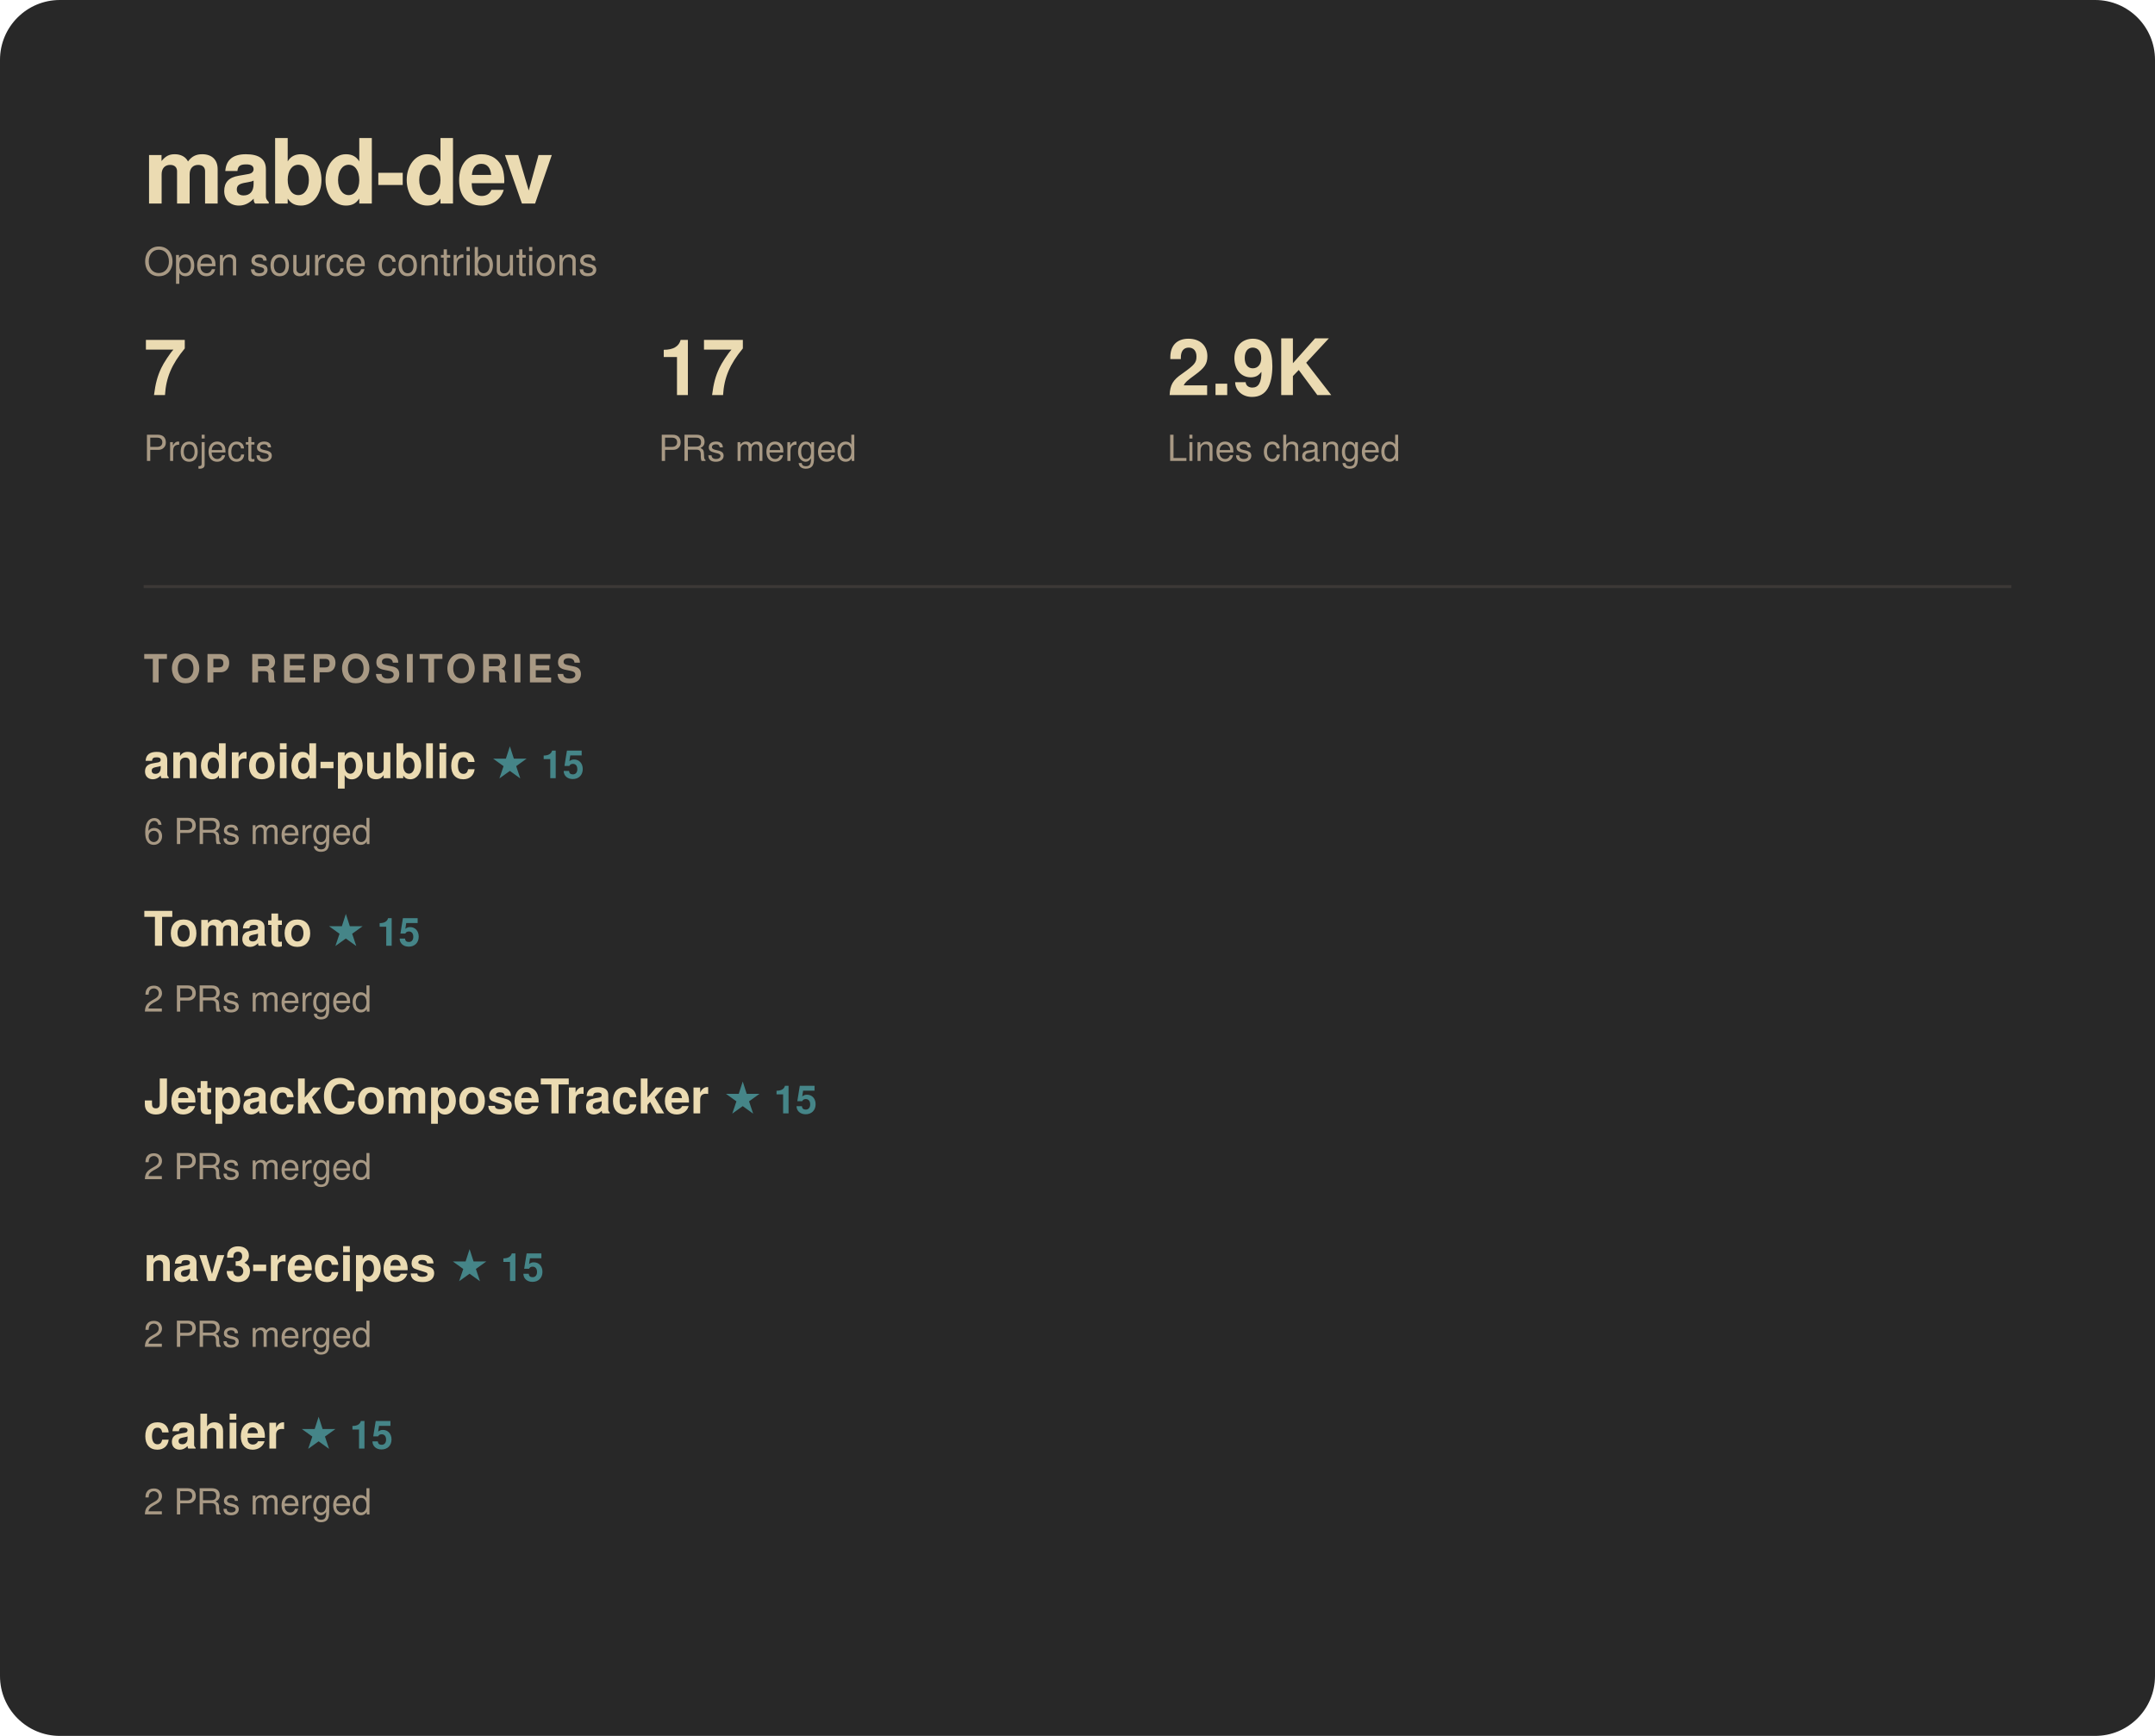
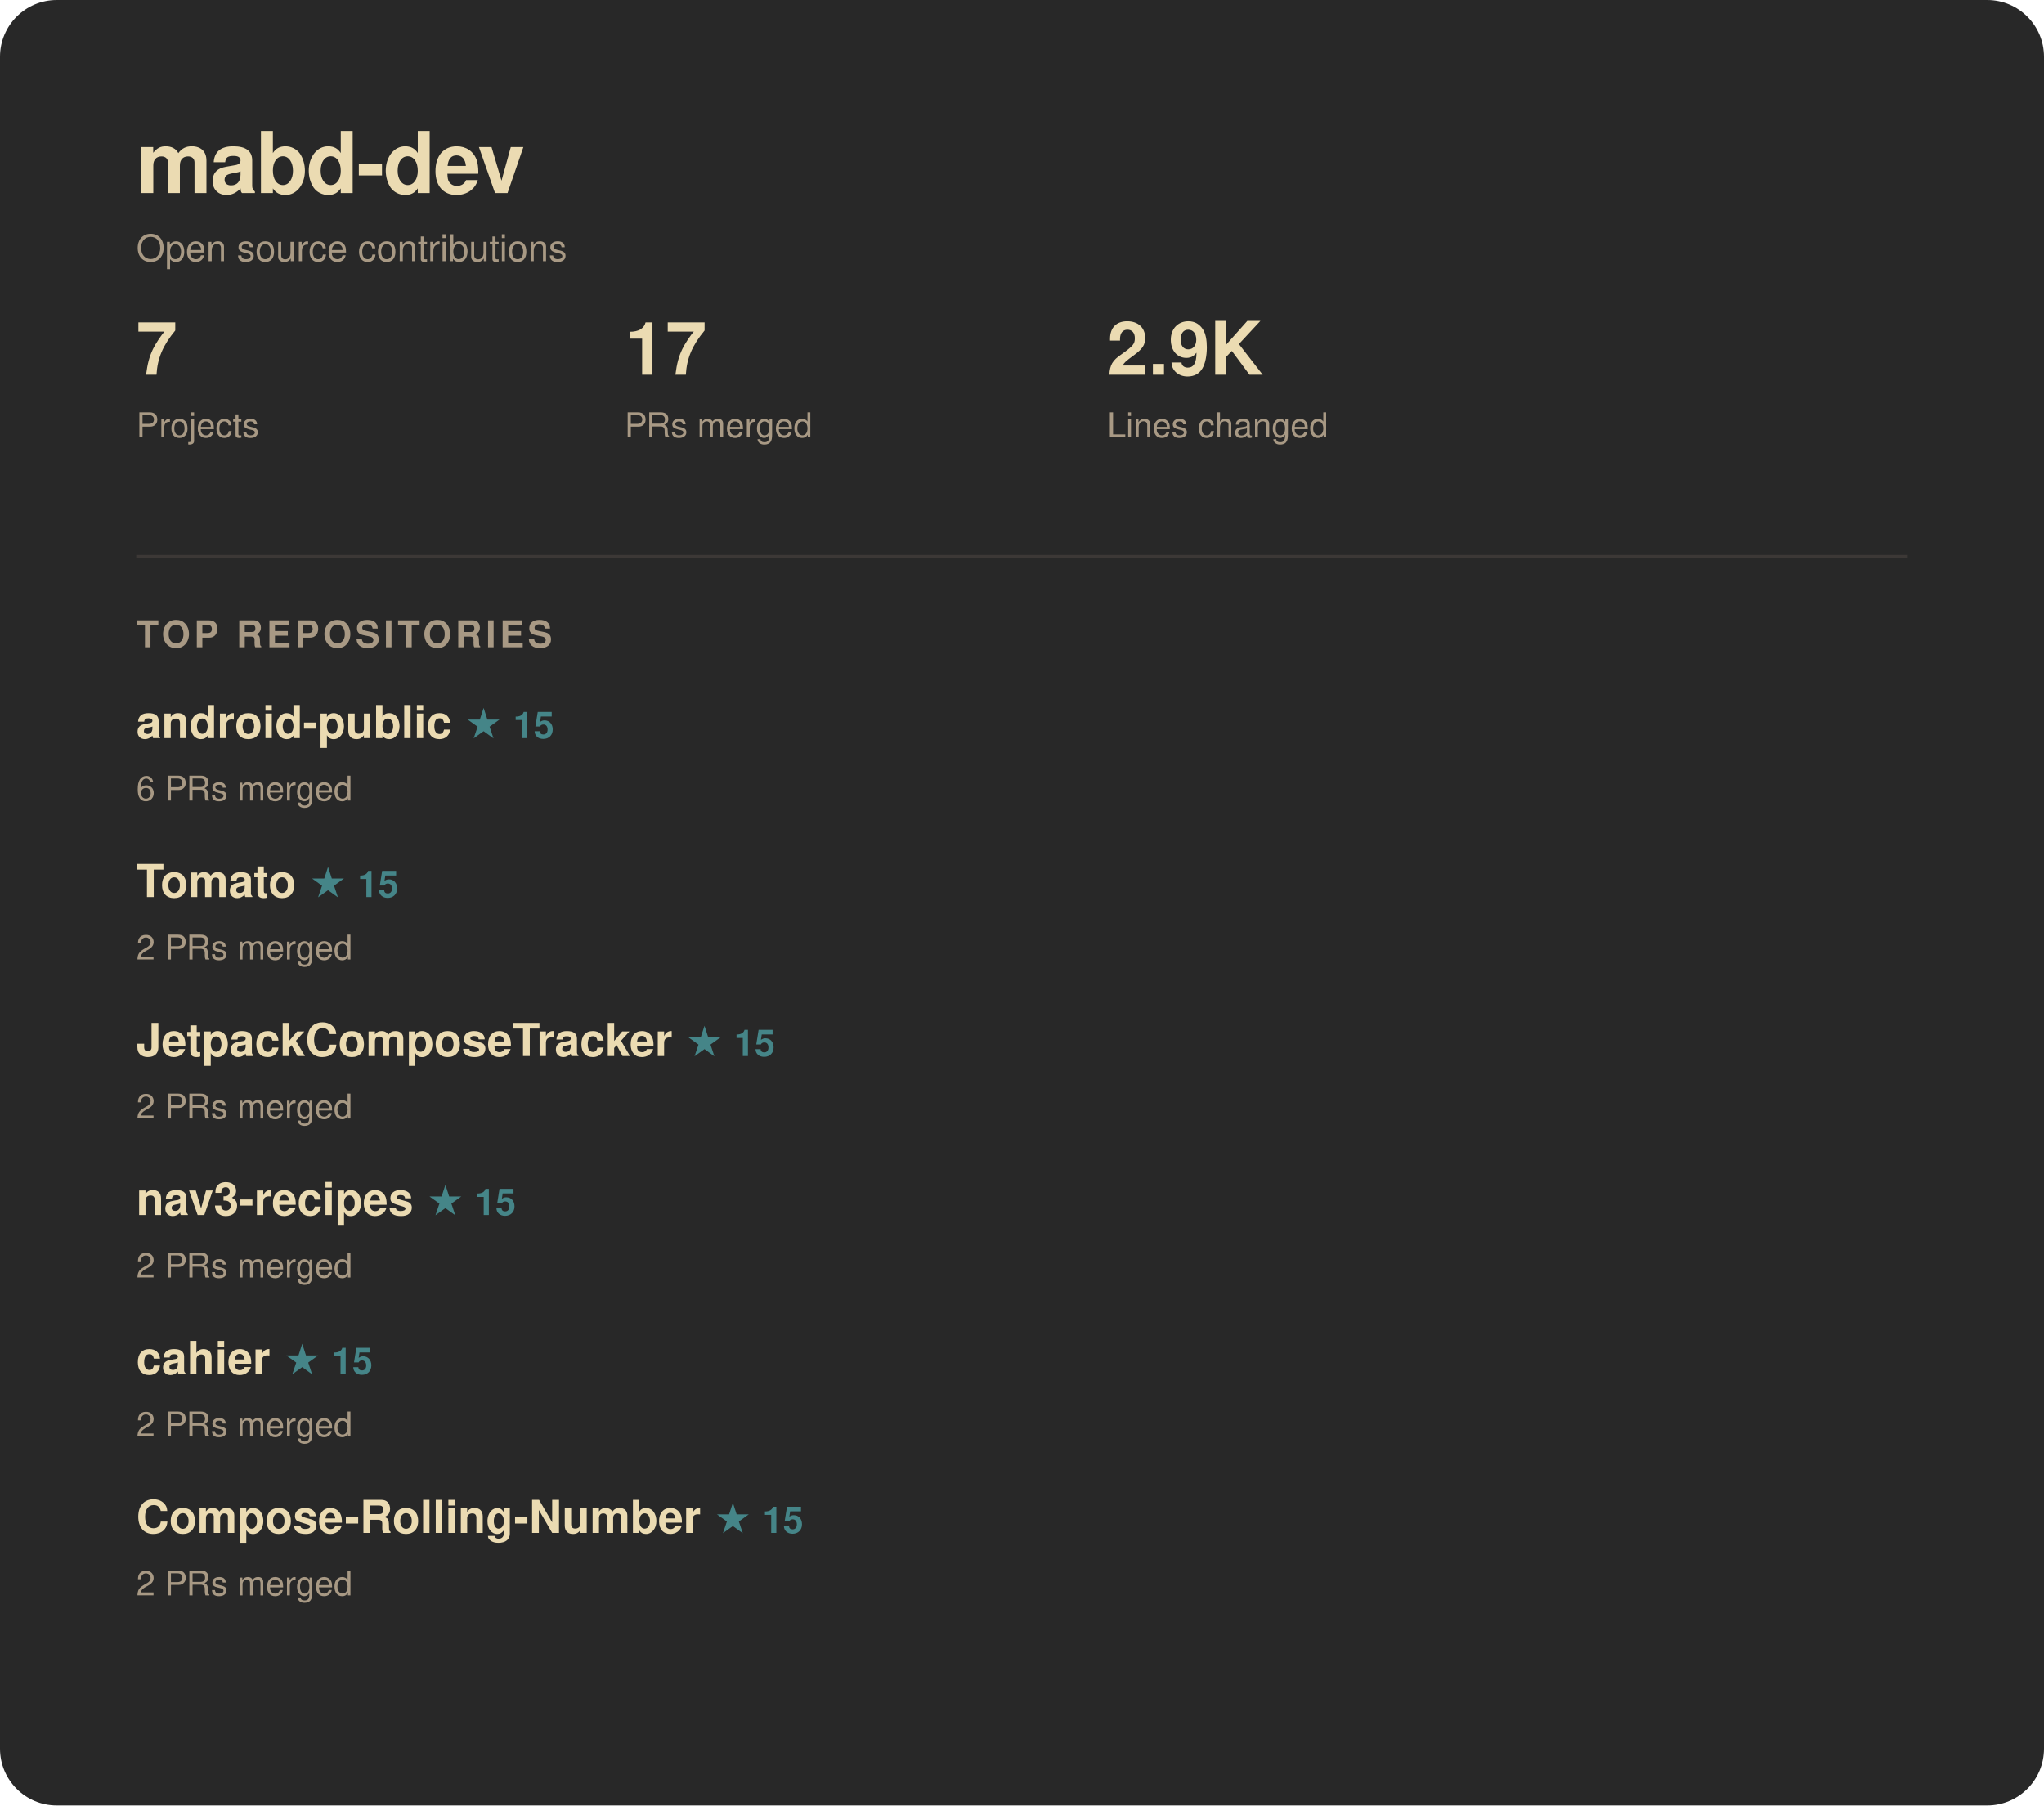
- <svg xmlns="http://www.w3.org/2000/svg" width="720" height="580" viewBox="0 0 720 580" role="img" aria-label="Open Source Contributions">
+ <svg xmlns="http://www.w3.org/2000/svg" width="720" height="636" viewBox="0 0 720 636" role="img" aria-label="Open Source Contributions">
  <defs>
    <style>
      text {
        font-family: system-ui, -apple-system, BlinkMacSystemFont,
                     "Segoe UI", Helvetica, Arial, sans-serif;
      }

      .bg {
        fill: #282828;
      }

      .username {
        font-size: 30px;
        font-weight: 900;
        fill: #ebdbb2;
        letter-spacing: -0.6px;
      }

      .subtitle {
        font-size: 13px;
        fill: #a89984;
      }

      .stat {
        font-size: 26px;
        font-weight: 800;
        fill: #ebdbb2;
      }

      .stat-label {
        font-size: 12px;
        fill: #a89984;
      }

      .divider {
        stroke: #3c3836;
        stroke-width: 1;
      }

      .section-title {
        font-size: 13px;
        font-weight: 700;
        fill: #a89984;
        letter-spacing: 0.1em;
      }

      .repo-name {
        font-size: 16px;
        font-weight: 700;
        fill: #ebdbb2;
      }

      .repo-stars {
        font-size: 13px;
        font-weight: 700;
        fill: #458588;
      }

      .repo-meta {
        font-size: 12px;
        fill: #a89984;
      }
    </style>
  </defs>
-   <rect class="bg" x="0" y="0" width="720" height="580" rx="20" />
+   <rect class="bg" x="0" y="0" width="720" height="636" rx="20" />
  <text class="username" x="48" y="68">
    mabd-dev
  </text>
  <text class="subtitle" x="48" y="92">
    Open source contributions
  </text>
  <g transform="translate(48, 132)">
    <text class="stat">7</text>
    <text class="stat-label" y="22">Projects</text>
  </g>
  <g transform="translate(220, 132)">
    <text class="stat">17</text>
    <text class="stat-label" y="22">PRs merged</text>
  </g>
  <g transform="translate(390, 132)">
    <text class="stat">2.9K</text>
    <text class="stat-label" y="22">Lines changed</text>
  </g>
  <line class="divider" x1="48" y1="196" x2="672" y2="196" />
  <text class="section-title" x="48" y="228">
    TOP REPOSITORIES
  </text>
  <g transform="translate(48, 260)">
    <text class="repo-name">
      android-public
      <tspan class="repo-stars"> ★ 15</tspan>
    </text>
    <text class="repo-meta" y="22">
      6 PRs merged
    </text>
  </g>
  <g transform="translate(48, 316)">
    <text class="repo-name">
      Tomato
      <tspan class="repo-stars"> ★ 15</tspan>
    </text>
    <text class="repo-meta" y="22">
      2 PRs merged
    </text>
  </g>
  <g transform="translate(48, 372)">
    <text class="repo-name">
      JetpackComposeTracker
      <tspan class="repo-stars"> ★ 15</tspan>
    </text>
    <text class="repo-meta" y="22">
      2 PRs merged
    </text>
  </g>
  <g transform="translate(48, 428)">
    <text class="repo-name">
      nav3-recipes
      <tspan class="repo-stars"> ★ 15</tspan>
    </text>
    <text class="repo-meta" y="22">
      2 PRs merged
    </text>
  </g>
  <g transform="translate(48, 484)">
    <text class="repo-name">
      cahier
      <tspan class="repo-stars"> ★ 15</tspan>
    </text>
    <text class="repo-meta" y="22">
      2 PRs merged
    </text>
  </g>
+   <g transform="translate(48, 540)">
+     <text class="repo-name">
+       Compose-Rolling-Number
+       <tspan class="repo-stars"> ★ 15</tspan>
+     </text>
+     <text class="repo-meta" y="22">
+       2 PRs merged
+     </text>
+   </g>
</svg>
